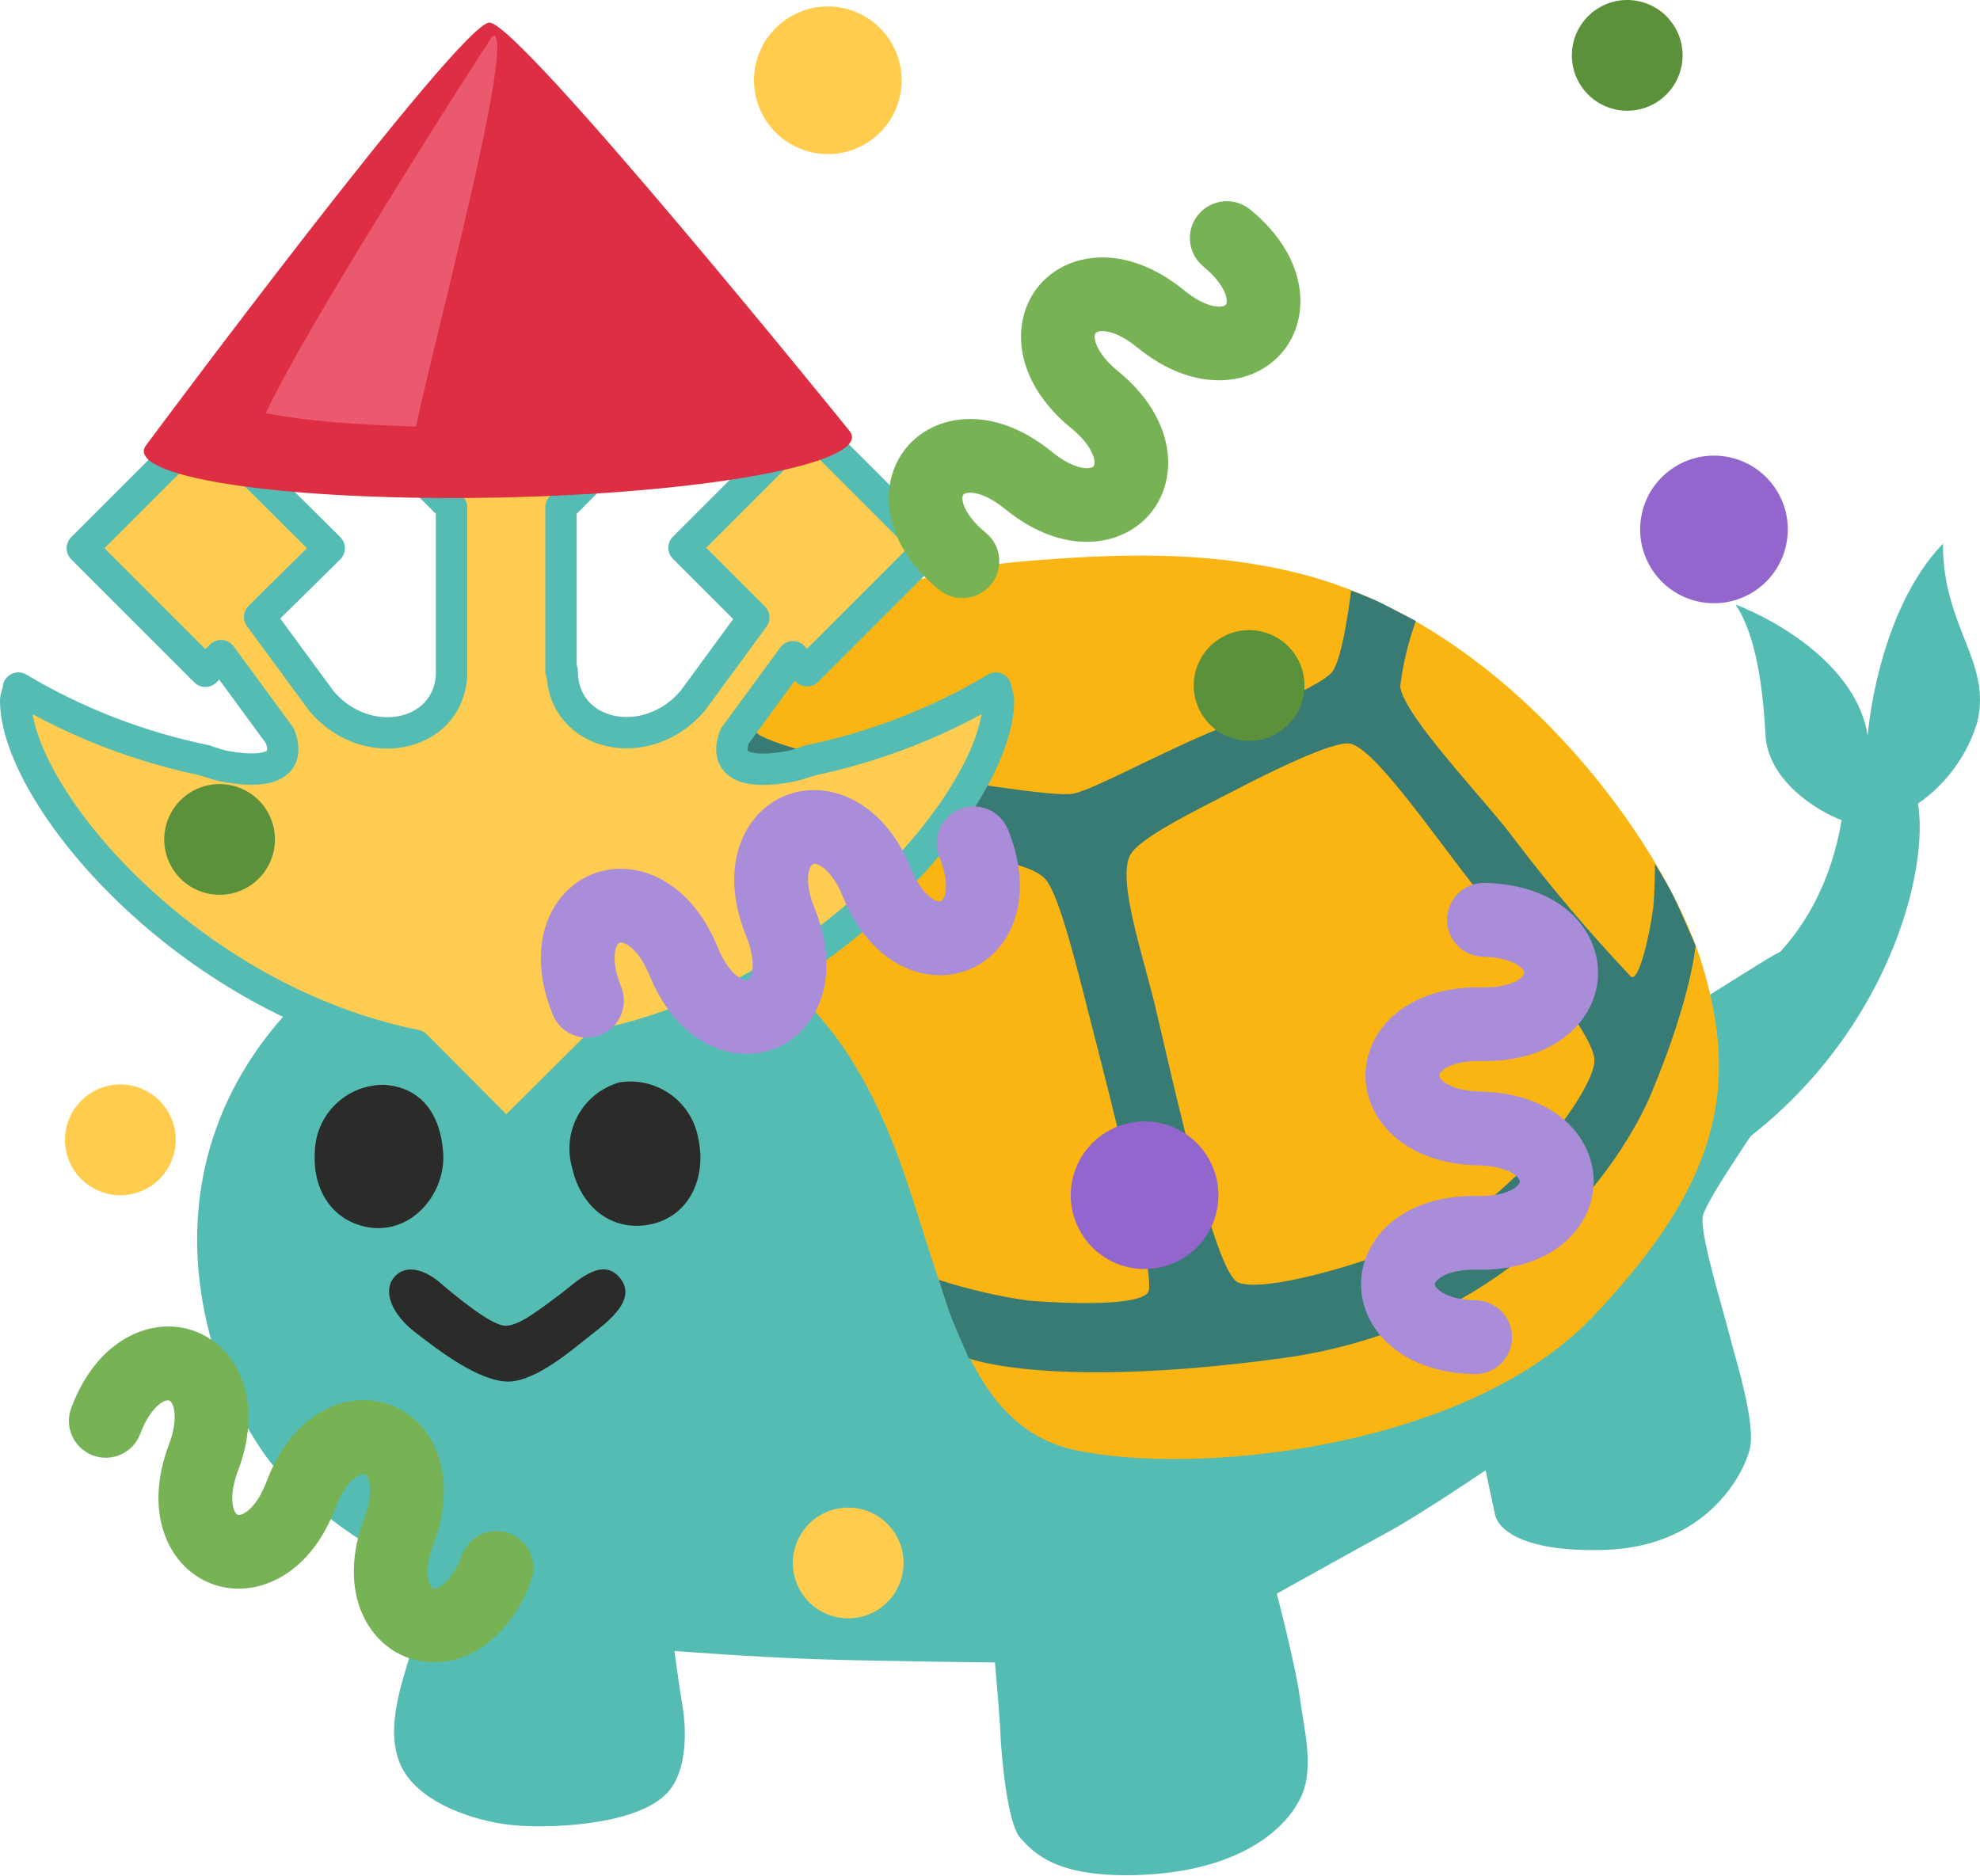
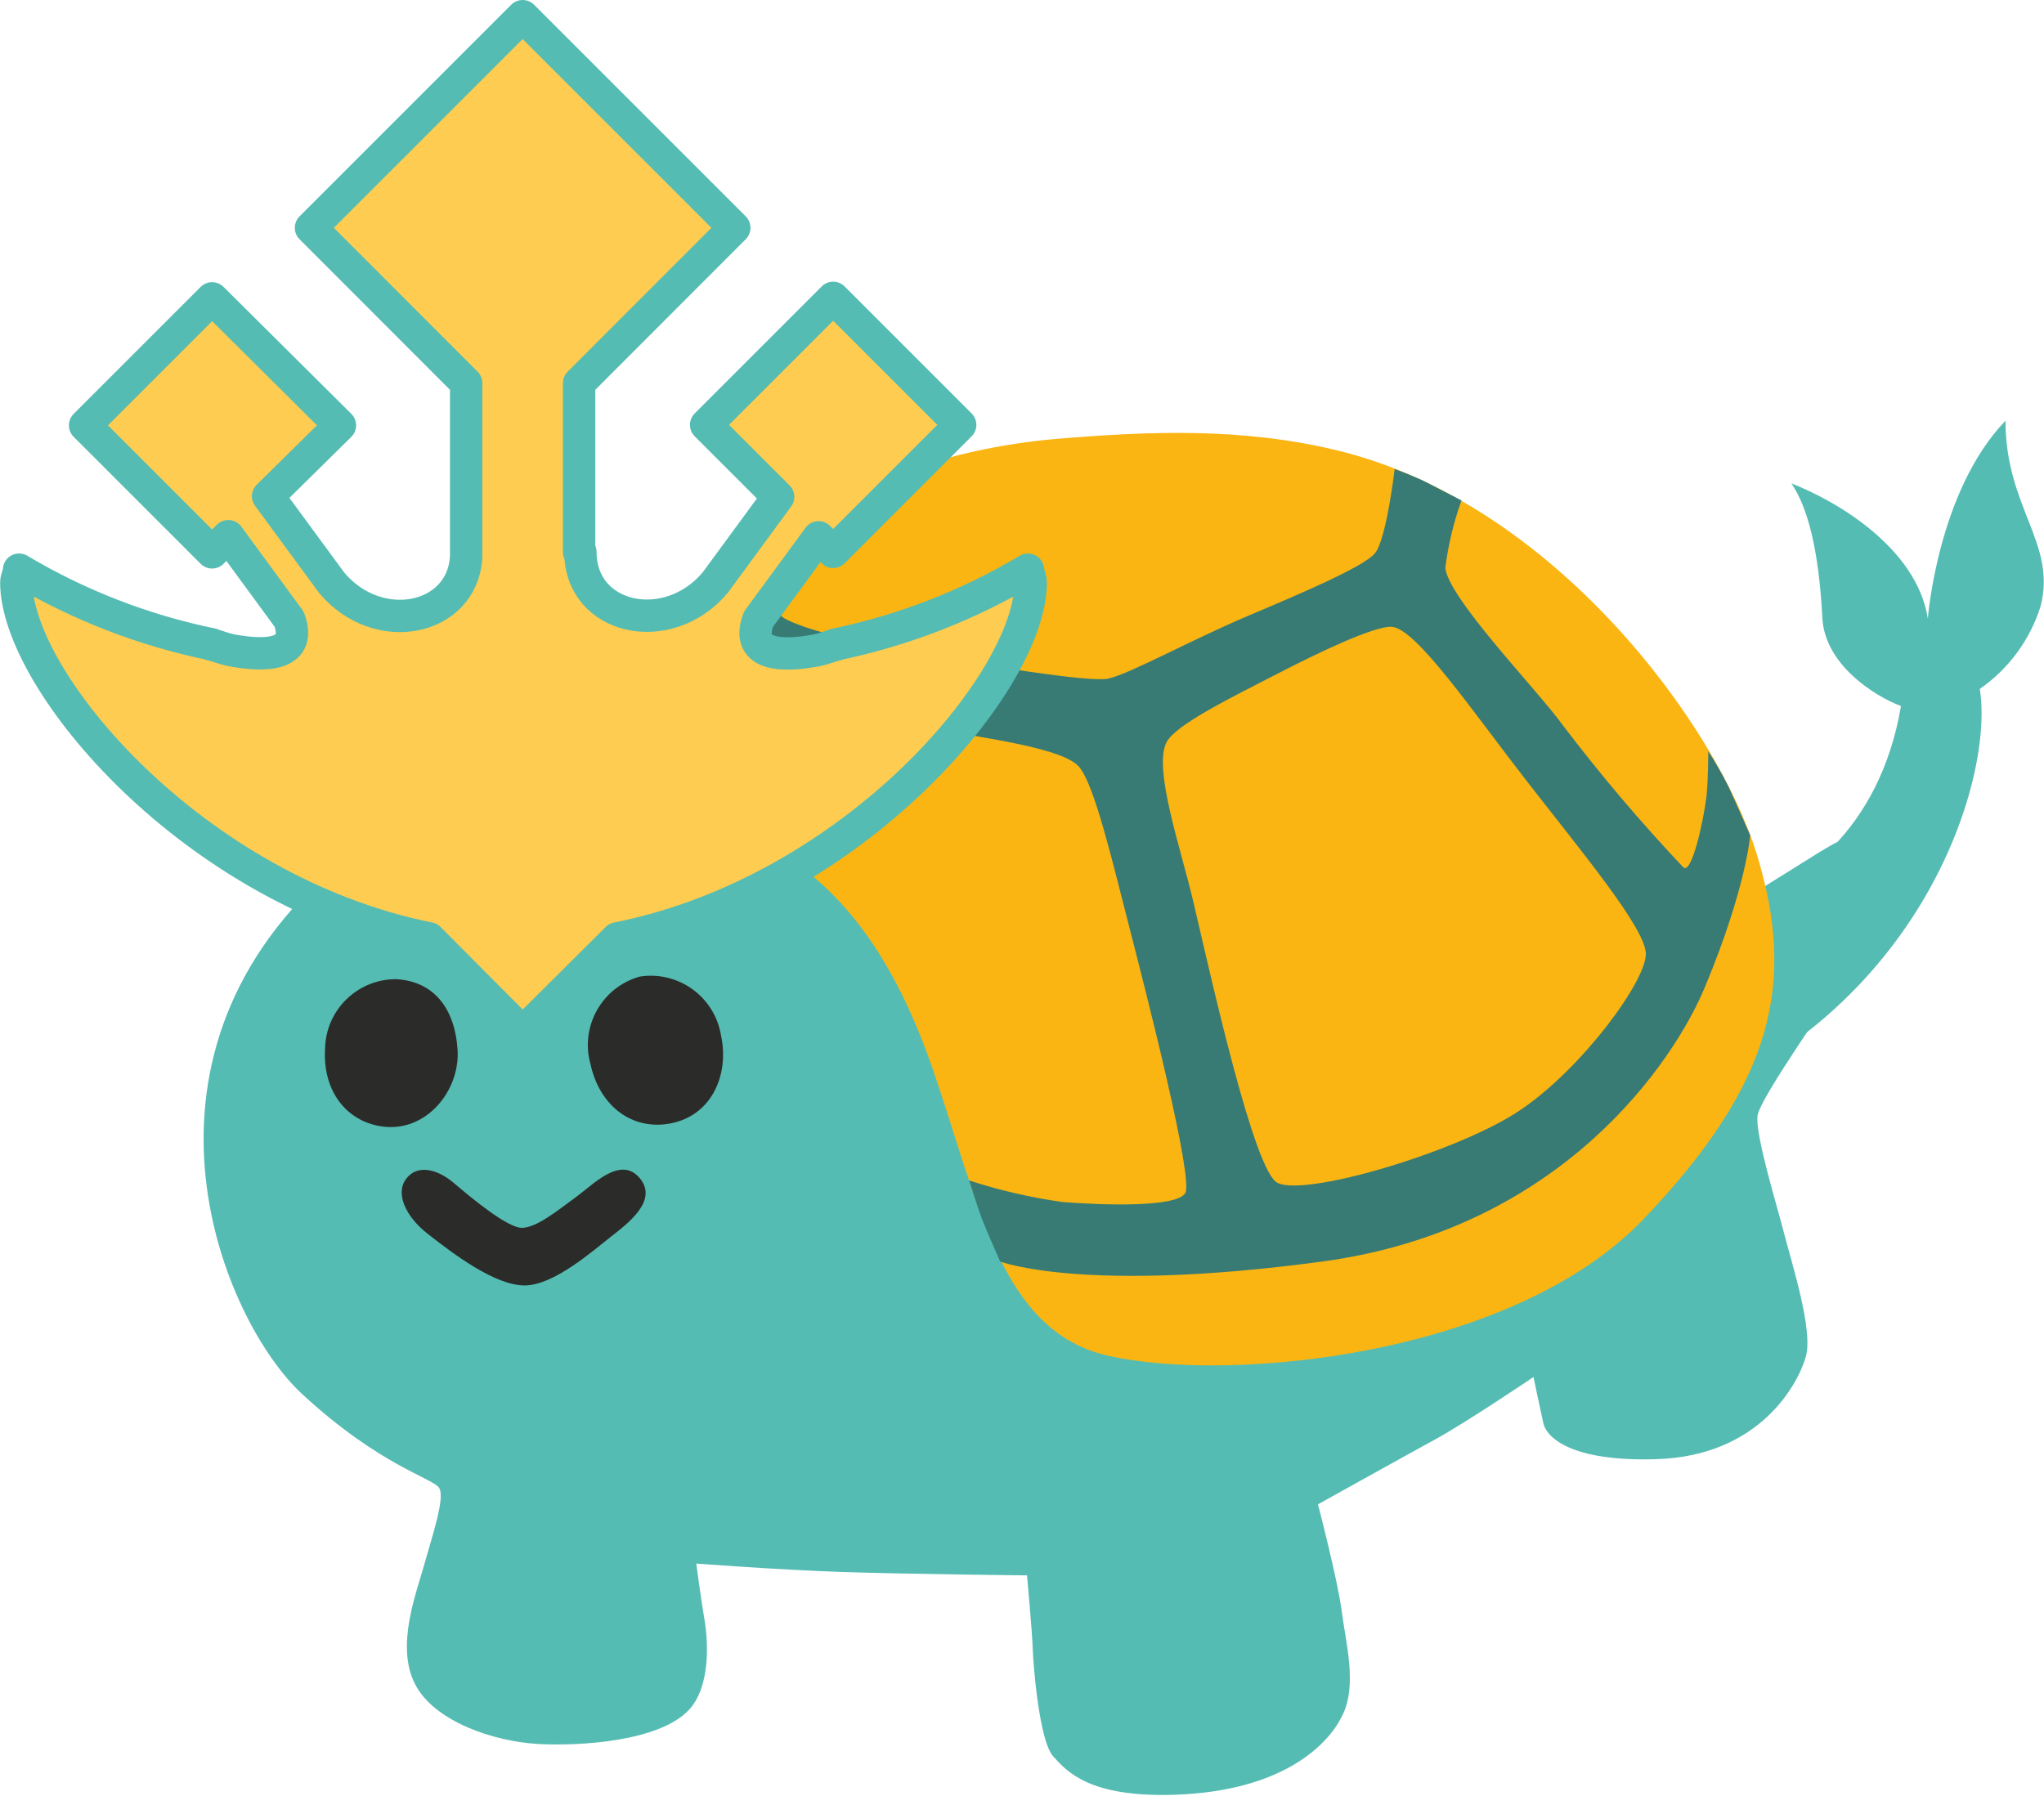
- <svg xmlns="http://www.w3.org/2000/svg" width="44.552mm" height="42.2mm" viewBox="0 0 126.279 119.627" version="1.1" id="svg21757">
-   <defs id="defs21729">
-     <style id="style21727">
+ <svg xmlns="http://www.w3.org/2000/svg" width="44.56mm" height="39.15mm" viewBox="0 0 126.3 110.98">
+   <defs>
+     <style>
      .cls-1 {
        fill: #55bcb3;
      }

      .cls-2 {
        fill: #fab512;
      }

      .cls-3 {
        fill: #387b75;
      }

      .cls-4 {
        fill: #2b2c29;
      }

      .cls-5 {
        fill: #fecc50;
        stroke: #55bcb3;
        stroke-linejoin: round;
        stroke-width: 2px;
      }
    </style>
  </defs>
-   <g id="Layer_2" data-name="Layer 2" transform="translate(-0.00796905,8.683958)">
+   <g id="Layer_2" data-name="Layer 2">
    <g id="grid">
      <g id="wh_copy" data-name="wh copy">
        <g id="georgias">
-           <g id="g21751">
-             <path class="cls-1" d="m 119.13,38.24 c -0.69,-4.43 -5.76,-7.33 -8.43,-8.36 1,1.48 1.69,4.06 1.91,8.31 0.15,2.89 3.22,4.83 4.86,5.45 v 0 c -1.34,7.86 -6.5,11.14 -9.7,12.16 a 5.89,5.89 0 0 0 -1,-6.26 6,6 0 0 0 -8.4,-0.36 l -9.23,8.31 c -7.14,6.42 2.86,14.76 12.92,11.4 16.51,-5.48 21.2,-20.64 20.28,-26.31 a 9.77,9.77 0 0 0 3.76,-5.12 c 1,-3.9 -2.18,-6.09 -2.17,-11.46 -4.21,4.38 -4.8,12.24 -4.8,12.24 z" id="path21731" />
-             <path class="cls-1" d="M 107.77,55.58 112,52.94 c 0.86,-0.53 4,-2.66 5.22,-0.95 0.72,1 -0.47,4 -2.43,7.08 -1.79,2.85 -6,8.74 -6.18,9.87 -0.18,1.13 1.21,5.61 1.65,7.34 0.44,1.73 1.78,5.89 1.34,7.53 -0.44,1.64 -2.8,6.2 -9.29,6.38 -5.17,0.15 -6.73,-1.31 -6.94,-2.22 -0.15,-0.66 -0.61,-2.86 -0.61,-2.86 0,0 -4.14,2.8 -6.1,3.87 -1.96,1.07 -7.22,4 -7.22,4 0,0 1.23,4.71 1.47,6.62 0.24,1.91 1,4.62 0,6.5 -0.84,1.7 -3.59,4.6 -10.32,4.83 -5.25,0.17 -6.64,-1.41 -7.51,-2.37 -0.87,-0.96 -1.24,-5.7 -1.27,-6.7 -0.03,-1 -0.35,-4.49 -0.35,-4.49 0,0 -7.13,-0.07 -11.44,-0.21 -3.9,-0.13 -9,-0.52 -9,-0.52 0,0 0.27,2.06 0.52,3.55 0.22,1.32 0.36,4.11 -1,5.52 -1.8,1.9 -6.63,2.23 -9.31,2.08 -2.68,-0.15 -6.43,-1.37 -7.61,-3.74 -1.18,-2.37 0.11,-5.6 0.62,-7.45 0.45,-1.62 1.26,-4 0.9,-4.62 -0.36,-0.62 -3.65,-1.35 -8.49,-5.83 -4.84,-4.48 -11.57,-20.4 1.65,-32.23 13.22,-11.83 38.91,-0.58 40.27,0.21 1.36,0.79 47.2,1.45 47.2,1.45 z" id="path21733" />
-             <path class="cls-2" d="M 65.35,27.12 C 53,28.17 44,34.66 39.65,41.54 a 56.4,56.4 0 0 0 -3.85,7 20.56,20.56 0 0 1 8.2,1.89 c 4.53,2.19 9.78,4.57 13.61,15.57 2.88,8.33 4.19,16.3 10.88,17.8 7.58,1.7 25,0 33.07,-8.45 8.07,-8.45 9.42,-14.64 7,-22.55 C 106.14,44.89 96,31 82.51,27.81 76.7,26.42 71,26.65 65.35,27.12 Z" id="path21735" />
-             <path class="cls-3" d="m 106.8,48.6 a 24.14,24.14 0 0 0 -1.24,-2.17 c 0,0 0,1.82 -0.11,2.79 -0.19,1.57 -0.92,4.85 -1.43,4.39 A 107.22,107.22 0 0 1 96.57,44.82 C 95,42.64 89.51,37 89.31,35.1 a 19.52,19.52 0 0 1 1,-4.17 l -2.13,-1.1 c -0.8,-0.41 -2,-0.84 -2,-0.84 0,0 -0.51,4.38 -1.23,5.22 -0.72,0.84 -4.63,2.5 -7.73,3.81 -3.75,1.59 -7.36,3.61 -8.73,3.92 -1.2,0.27 -8.11,-0.93 -10.71,-1.33 -3.28,-0.49 -8.23,-1.68 -9.39,-2.44 a 13.73,13.73 0 0 1 -2.86,-3.24 c 0,0 -0.76,0.57 -1.53,1.22 a 15.79,15.79 0 0 0 -1.72,1.9 c 0,0 2.13,2 2.28,2.74 0.2,1.06 -1,2.55 -2,4 -0.6,0.85 -2.27,4.4 -2.27,4.4 a 6.72,6.72 0 0 1 1.93,0.48 c 1.12,0.47 2.16,1 2.16,1 0,0 2.39,-6.23 4.08,-6.86 1.44,-0.53 5.62,0.66 8.65,1.16 4.28,0.71 8.62,1.32 9.57,2.43 0.95,1.11 2.06,5.86 3.08,9.82 1.12,4.35 4,15.63 3.48,16.52 -0.52,0.89 -5,0.76 -7.61,0.55 a 33.78,33.78 0 0 1 -5.75,-1.33 c 0,0 0.59,1.85 0.78,2.34 0.27,0.71 1.14,2.67 1.14,2.67 0,0 5.11,2 19.92,0 14.81,-2 21.75,-12.39 23.65,-17 2.55,-6.13 2.78,-9.34 2.78,-9.34 0,0 -0.94,-2.16 -1.35,-3.03 z M 94,68.57 c -3.64,2.52 -13.27,5.43 -15.06,4.54 -1.43,-0.7 -4,-12.23 -5.2,-17.37 -0.77,-3.29 -2.51,-8.27 -1.65,-9.88 0.58,-1.09 4.14,-2.82 6.77,-4.18 2.63,-1.36 6.07,-3 7.14,-2.94 1.52,0.11 5,5.24 8.4,9.61 3.4,4.37 7.17,8.91 7.3,10.53 0.13,1.62 -3.9,7.12 -7.7,9.69 z" id="path21737" />
-             <path class="cls-4" d="m 44.55,64 c 0.54,2.49 -0.64,5.13 -3.4,5.48 -2.26,0.29 -4.13,-1.23 -4.67,-3.72 a 4.39,4.39 0 0 1 3.05,-5.4 4.4,4.4 0 0 1 5.02,3.64 z" id="path21739" />
-             <path class="cls-4" d="m 28.27,64.89 c 0.16,2.52 -1.95,5.14 -4.7,4.73 -2.26,-0.34 -3.64,-2.28 -3.49,-4.79 a 4.38,4.38 0 0 1 4.4,-4.31 c 2.28,0.13 3.62,1.75 3.79,4.37 z" id="path21741" />
-             <path class="cls-4" d="m 35.69,73.91 c 1,-0.74 2.66,-2.48 3.83,-1.1 1.17,1.38 -0.7,2.79 -1.79,3.64 -1.09,0.85 -3.51,3 -5.32,3 -1.81,0 -4.33,-1.89 -6,-3.2 -1.36,-1.07 -2,-2.49 -1.32,-3.39 0.68,-0.9 1.87,-0.62 2.88,0.2 1.17,1 3.42,2.87 4.31,2.83 0.89,-0.04 2.07,-0.99 3.41,-1.98 z" id="path21743" />
-             <g id="g21749">
-               <path class="cls-5" d="m 13.1,39.84 z m 38.49,0 z" id="path21745" />
-               <path class="cls-5" d="M 63.52,35.21 A 38.31,38.31 0 0 1 51.6,39.84 c 0,0 0.15,0 0.08,0 -0.46,0.12 -0.71,0.24 -1.19,0.35 -1.83,0.35 -4.52,0.51 -3.63,-1.91 l 3.72,-5.07 0.9,0.9 7.85,-7.85 -7.85,-7.85 -7.85,7.85 4.45,4.45 L 44.2,36 v 0 c -2.92,3.49 -8.34,2.32 -8.34,-1.88 H 35.78 V 23.68 L 45.37,14.08 32.29,1 19.21,14.08 l 9.59,9.6 v 10.79 c -0.28,3.92 -5.47,4.94 -8.31,1.55 v 0 l -3.93,-5.35 4.44,-4.38 -7.9,-7.85 -7.85,7.85 7.85,7.85 1,-1 3.76,5.13 c 0.89,2.42 -1.8,2.26 -3.63,1.91 -0.48,-0.11 -0.73,-0.23 -1.19,-0.35 -0.07,0 0,0 0.07,0 A 38.34,38.34 0 0 1 1.17,35.21 C 1.17,35.47 1,35.74 1,36 1,42.08 11.89,55.06 26.51,58 l 5.78,5.81 5.84,-5.81 c 14.61,-2.9 25.56,-15.88 25.56,-22 0,-0.26 -0.15,-0.52 -0.17,-0.79 z" id="path21747" />
+           <g>
+             <path class="cls-1" d="M119.13,38.24c-.69-4.43-5.76-7.33-8.43-8.36,1,1.48,1.69,4.06,1.91,8.31.15,2.89,3.22,4.83,4.86,5.45h0c-1.34,7.86-6.5,11.14-9.7,12.16a5.89,5.89,0,0,0-1-6.26,6,6,0,0,0-8.4-.36l-9.23,8.31C82,63.91,92,72.25,102.06,68.89c16.51-5.48,21.2-20.64,20.28-26.31a9.77,9.77,0,0,0,3.76-5.12c1-3.9-2.18-6.09-2.17-11.46C119.72,30.38,119.13,38.24,119.13,38.24Z" />
+             <path class="cls-1" d="M107.77,55.58,112,52.94c.86-.53,4-2.66,5.22-.95.72,1-.47,4-2.43,7.08-1.79,2.85-6,8.74-6.18,9.87s1.21,5.61,1.65,7.34,1.78,5.89,1.34,7.53-2.8,6.2-9.29,6.38c-5.17.15-6.73-1.31-6.94-2.22-.15-.66-.61-2.86-.61-2.86s-4.14,2.8-6.1,3.87-7.22,4-7.22,4,1.23,4.71,1.47,6.62,1,4.62,0,6.5c-.84,1.7-3.59,4.6-10.32,4.83-5.25.17-6.64-1.41-7.51-2.37s-1.24-5.7-1.27-6.7-.35-4.49-.35-4.49-7.13-.07-11.44-.21c-3.9-.13-9-.52-9-.52s.27,2.06.52,3.55c.22,1.32.36,4.11-1,5.52-1.8,1.9-6.63,2.23-9.31,2.08s-6.43-1.37-7.61-3.74.11-5.6.62-7.45c.45-1.62,1.26-4,.9-4.62s-3.65-1.35-8.49-5.83S7.08,65.75,20.3,53.92s38.91-.58,40.27.21S107.77,55.58,107.77,55.58Z" />
+             <path class="cls-2" d="M65.35,27.12C53,28.17,44,34.66,39.65,41.54a56.4,56.4,0,0,0-3.85,7A20.56,20.56,0,0,1,44,50.43C48.53,52.62,53.78,55,57.61,66c2.88,8.33,4.19,16.3,10.88,17.8,7.58,1.7,25,0,33.07-8.45s9.42-14.64,7-22.55S96,31,82.51,27.81C76.7,26.42,71,26.65,65.35,27.12Z" />
+             <path class="cls-3" d="M106.8,48.6a24.14,24.14,0,0,0-1.24-2.17s0,1.82-.11,2.79c-.19,1.57-.92,4.85-1.43,4.39a107.22,107.22,0,0,1-7.45-8.79C95,42.64,89.51,37,89.31,35.1a19.52,19.52,0,0,1,1-4.17l-2.13-1.1c-.8-.41-2-.84-2-.84s-.51,4.38-1.23,5.22-4.63,2.5-7.73,3.81c-3.75,1.59-7.36,3.61-8.73,3.92-1.2.27-8.11-.93-10.71-1.33-3.28-.49-8.23-1.68-9.39-2.44a13.73,13.73,0,0,1-2.86-3.24s-.76.57-1.53,1.22a15.79,15.79,0,0,0-1.72,1.9s2.13,2,2.28,2.74c.2,1.06-1,2.55-2,4-.6.85-2.27,4.4-2.27,4.4a6.72,6.72,0,0,1,1.93.48c1.12.47,2.16,1,2.16,1s2.39-6.23,4.08-6.86c1.44-.53,5.62.66,8.65,1.16,4.28.71,8.62,1.32,9.57,2.43s2.06,5.86,3.08,9.82c1.12,4.35,4,15.63,3.48,16.52s-5,.76-7.61.55a33.78,33.78,0,0,1-5.75-1.33s.59,1.85.78,2.34c.27.71,1.14,2.67,1.14,2.67s5.11,2,19.92,0,21.75-12.39,23.65-17c2.55-6.13,2.78-9.34,2.78-9.34S107.21,49.47,106.8,48.6ZM94,68.57C90.36,71.09,80.73,74,78.94,73.11c-1.43-.7-4-12.23-5.2-17.37-.77-3.29-2.51-8.27-1.65-9.88.58-1.09,4.14-2.82,6.77-4.18s6.07-3,7.14-2.94c1.52.11,5,5.24,8.4,9.61s7.17,8.91,7.3,10.53S97.8,66,94,68.57Z" />
+             <path class="cls-4" d="M44.55,64c.54,2.49-.64,5.13-3.4,5.48-2.26.29-4.13-1.23-4.67-3.72a4.39,4.39,0,0,1,3.05-5.4A4.4,4.4,0,0,1,44.55,64Z" />
+             <path class="cls-4" d="M28.27,64.89c.16,2.52-1.95,5.14-4.7,4.73-2.26-.34-3.64-2.28-3.49-4.79a4.38,4.38,0,0,1,4.4-4.31C26.76,60.65,28.1,62.27,28.27,64.89Z" />
+             <path class="cls-4" d="M35.69,73.91c1-.74,2.66-2.48,3.83-1.1s-.7,2.79-1.79,3.64-3.51,3-5.32,3-4.33-1.89-6-3.2c-1.36-1.07-2-2.49-1.32-3.39s1.87-.62,2.88.2c1.17,1,3.42,2.87,4.31,2.83S34.35,74.9,35.69,73.91Z" />
+             <g>
+               <path class="cls-5" d="M13.1,39.84h0Zm38.49,0h0Z" />
+               <path class="cls-5" d="M63.52,35.21A38.31,38.31,0,0,1,51.6,39.84s.15,0,.08,0c-.46.12-.71.24-1.19.35-1.83.35-4.52.51-3.63-1.91l3.72-5.07.9.9,7.85-7.85-7.85-7.85-7.85,7.85,4.45,4.45L44.2,36h0c-2.92,3.49-8.34,2.32-8.34-1.88h-.08V23.68l9.59-9.6L32.29,1,19.21,14.08l9.59,9.6V34.47c-.28,3.92-5.47,4.94-8.31,1.55h0l-3.93-5.35L21,26.29,13.1,18.44,5.25,26.29l7.85,7.85,1-1,3.76,5.13c.89,2.42-1.8,2.26-3.63,1.91-.48-.11-.73-.23-1.19-.35-.07,0,0,0,.07,0A38.34,38.34,0,0,1,1.17,35.21c0,.26-.17.53-.17.79,0,6.08,10.89,19.06,25.51,22l5.78,5.81L38.13,58c14.61-2.9,25.56-15.88,25.56-22C63.69,35.74,63.54,35.48,63.52,35.21Z" />
            </g>
          </g>
        </g>
      </g>
    </g>
  </g>
-   <g id="g8739" transform="matrix(1.212491,-0.1673819,0.1673819,1.212491,-17.20435,-20.43178)" style="opacity:1">
-     <path fill="#dd2e44" d="m 52.506,47.083 c 0.013,-0.109 -0.028,-0.224 -0.098,-0.34 0,0 -14.13,-23.449 -15.672,-23.632 -1.542,-0.18 -20.718,19.361 -20.718,19.361 -0.096,0.098 -0.163,0.198 -0.175,0.308 -0.181,1.531 7.882,3.732 18.005,4.921 10.126,1.189 18.478,0.912 18.658,-0.618 z" id="path5268" style="stroke-width:1.689" />
-     <path fill="#ea596e" d="m 36.91,23.816 c -0.045,0.012 -0.1,0.037 -0.163,0.075 -1.276,1.439 -11.566,13.519 -14.339,17.79 2.169,0.745 4.658,1.247 7.662,1.764 1.415,-3.989 7.721,-18.905 6.84,-19.629 z" id="path5270" style="stroke-width:1.394" />
-   </g>
-   <g id="g9662" transform="matrix(0.57356,0.8190482,-0.8190482,0.57356,60.02037,-8.203618)">
-     <path fill="#aa8dd8" d="m 50.736,31.87 c 0.509,-0.32 1.14,-0.445 1.776,-0.301 2.002,0.458 3.628,1.365 4.692,2.62 1.127,1.329 1.563,2.988 1.206,4.556 -0.629,2.75 -3.723,4.98 -8.431,3.906 -1.831,-0.416 -2.727,0.083 -2.788,0.363 -0.066,0.279 0.525,1.119 2.356,1.538 2.002,0.458 3.628,1.365 4.692,2.62 1.127,1.329 1.567,2.989 1.206,4.556 -0.629,2.752 -3.723,4.98 -8.427,3.909 -1.335,-0.304 -2.081,-0.109 -2.403,0.036 -0.258,0.119 -0.371,0.25 -0.389,0.329 -0.061,0.277 0.521,1.116 2.357,1.535 1.267,0.291 2.063,1.553 1.772,2.821 -0.289,1.268 -1.548,2.061 -2.821,1.772 -4.704,-1.071 -6.529,-4.422 -5.9,-7.176 0.629,-2.752 3.723,-4.98 8.431,-3.906 1.334,0.306 2.076,0.108 2.399,-0.036 0.26,-0.116 0.373,-0.248 0.389,-0.327 0.066,-0.279 -0.521,-1.118 -2.356,-1.538 -4.703,-1.073 -6.529,-4.422 -5.9,-7.176 0.629,-2.752 3.724,-4.983 8.426,-3.904 1.335,0.304 2.081,0.107 2.404,-0.038 0.258,-0.117 0.371,-0.248 0.389,-0.327 0.061,-0.28 -0.525,-1.119 -2.356,-1.538 -1.268,-0.289 -2.063,-1.553 -1.772,-2.821 0.151,-0.637 0.54,-1.15 1.05,-1.472 z" id="path9163" style="stroke-width:2.355" />
-     <path fill="#77b255" d="m 37.462,26.397 c -4.646,1.312 -7.85,-0.758 -8.613,-3.478 -0.763,-2.717 0.89,-6.157 5.533,-7.464 1.813,-0.509 2.357,-1.375 2.284,-1.651 -0.08,-0.28 -1.001,-0.735 -2.809,-0.226 -4.643,1.309 -7.848,-0.763 -8.611,-3.482 -0.768,-2.72 0.89,-6.155 5.536,-7.462 1.811,-0.511 2.357,-1.38 2.277,-1.655 -0.078,-0.273 -0.996,-0.732 -2.807,-0.224 -1.248,0.351 -2.552,-0.374 -2.903,-1.625 -0.348,-1.255 0.379,-2.552 1.632,-2.906 4.641,-1.307 7.848,0.758 8.616,3.482 0.763,2.717 -0.892,6.153 -5.538,7.464 -1.813,0.509 -2.357,1.375 -2.277,1.651 0.075,0.275 0.994,0.735 2.802,0.226 4.648,-1.309 7.85,0.758 8.616,3.482 0.765,2.715 -0.89,6.15 -5.538,7.462 -1.808,0.506 -2.352,1.38 -2.277,1.651 0.08,0.278 0.996,0.735 2.807,0.228 1.253,-0.356 2.55,0.374 2.903,1.625 0.351,1.25 -0.379,2.552 -1.632,2.901 z" id="path9165" style="stroke-width:2.355" />
-     <circle fill="#5c913b" cx="24.188" cy="73.128" r="3.532" id="circle9167" style="stroke-width:2.355" />
-     <circle fill="#9266cc" cx="76.629" cy="37.815" r="4.709" id="circle9169" style="stroke-width:2.355" />
-     <circle fill="#9266cc" cx="62.669" cy="-16.304" r="4.709" id="circle9171" style="stroke-width:2.355" />
-     <circle fill="#5c913b" cx="53.815" cy="13.698" r="3.532" id="circle9173" style="stroke-width:2.355" />
-     <circle fill="#5c913b" cx="34.72" cy="-29.12" r="3.532" id="circle9175" style="stroke-width:2.355" />
-     <circle fill="#ffcc4d" cx="6.771" cy="13.563" r="4.709" id="circle9177" style="stroke-width:2.355" />
-     <circle fill="#ffcc4d" cx="85.002" cy="66.759" r="3.532" id="circle9179" style="stroke-width:2.355" />
-     <circle fill="#ffcc4d" cx="36.256" cy="89.306" r="3.532" id="circle9181" style="stroke-width:2.355" />
-     <path fill="#77b255" d="m 48.464,101.675 c -2.728,-3.982 -1.792,-7.68 0.541,-9.273 2.331,-1.592 6.119,-1.126 8.842,2.856 1.062,1.555 2.057,1.793 2.294,1.636 0.24,-0.165 0.376,-1.183 -0.684,-2.734 -2.725,-3.981 -1.787,-7.68 0.546,-9.272 2.331,-1.597 6.116,-1.125 8.84,2.859 1.063,1.552 2.061,1.792 2.297,1.628 0.234,-0.161 0.375,-1.178 -0.686,-2.731 -0.732,-1.07 -0.462,-2.538 0.611,-3.27 1.078,-0.732 2.54,-0.457 3.275,0.617 2.722,3.979 1.792,7.678 -0.544,9.277 -2.331,1.592 -6.115,1.122 -8.843,-2.86 -1.062,-1.555 -2.057,-1.793 -2.292,-1.629 -0.237,0.159 -0.378,1.176 0.682,2.727 2.727,3.985 1.792,7.68 -0.544,9.277 -2.328,1.593 -6.112,1.124 -8.841,-2.861 -1.058,-1.551 -2.06,-1.787 -2.292,-1.629 -0.238,0.165 -0.378,1.179 0.681,2.732 0.737,1.073 0.461,2.536 -0.611,3.27 -1.072,0.732 -2.54,0.457 -3.27,-0.618 z" id="path9584" style="stroke-width:2.355" />
-     <path fill="#aa8dd8" d="m 72.327,10.358 c -0.091,-0.594 0.044,-1.223 0.427,-1.75 1.214,-1.656 2.691,-2.79 4.266,-3.269 1.667,-0.507 3.363,-0.25 4.66,0.699 2.275,1.667 3.096,5.393 0.244,9.289 -1.108,1.516 -1.005,2.536 -0.772,2.703 0.23,0.171 1.236,-0.039 2.346,-1.554 1.214,-1.656 2.691,-2.79 4.266,-3.269 1.667,-0.507 3.365,-0.254 4.66,0.699 2.277,1.668 3.096,5.393 0.248,9.286 -0.808,1.105 -0.925,1.867 -0.92,2.221 0.007,0.284 0.083,0.44 0.148,0.488 0.23,0.166 1.231,-0.036 2.344,-1.555 0.77,-1.048 2.244,-1.278 3.292,-0.509 1.049,0.768 1.279,2.238 0.509,3.292 -2.848,3.894 -6.648,4.242 -8.927,2.572 -2.277,-1.668 -3.096,-5.393 -0.244,-9.289 0.81,-1.104 0.922,-1.863 0.918,-2.217 -0.004,-0.285 -0.08,-0.441 -0.146,-0.487 -0.23,-0.171 -1.233,0.035 -2.346,1.554 -2.85,3.892 -6.648,4.242 -8.927,2.572 -2.277,-1.668 -3.098,-5.394 -0.244,-9.284 0.808,-1.105 0.923,-1.868 0.918,-2.222 -0.005,-0.283 -0.081,-0.439 -0.146,-0.487 -0.232,-0.167 -1.236,0.039 -2.346,1.554 -0.768,1.049 -2.244,1.278 -3.292,0.509 -0.525,-0.391 -0.842,-0.952 -0.935,-1.548 z" id="path9586" style="stroke-width:2.355" />
-   </g>
</svg>
